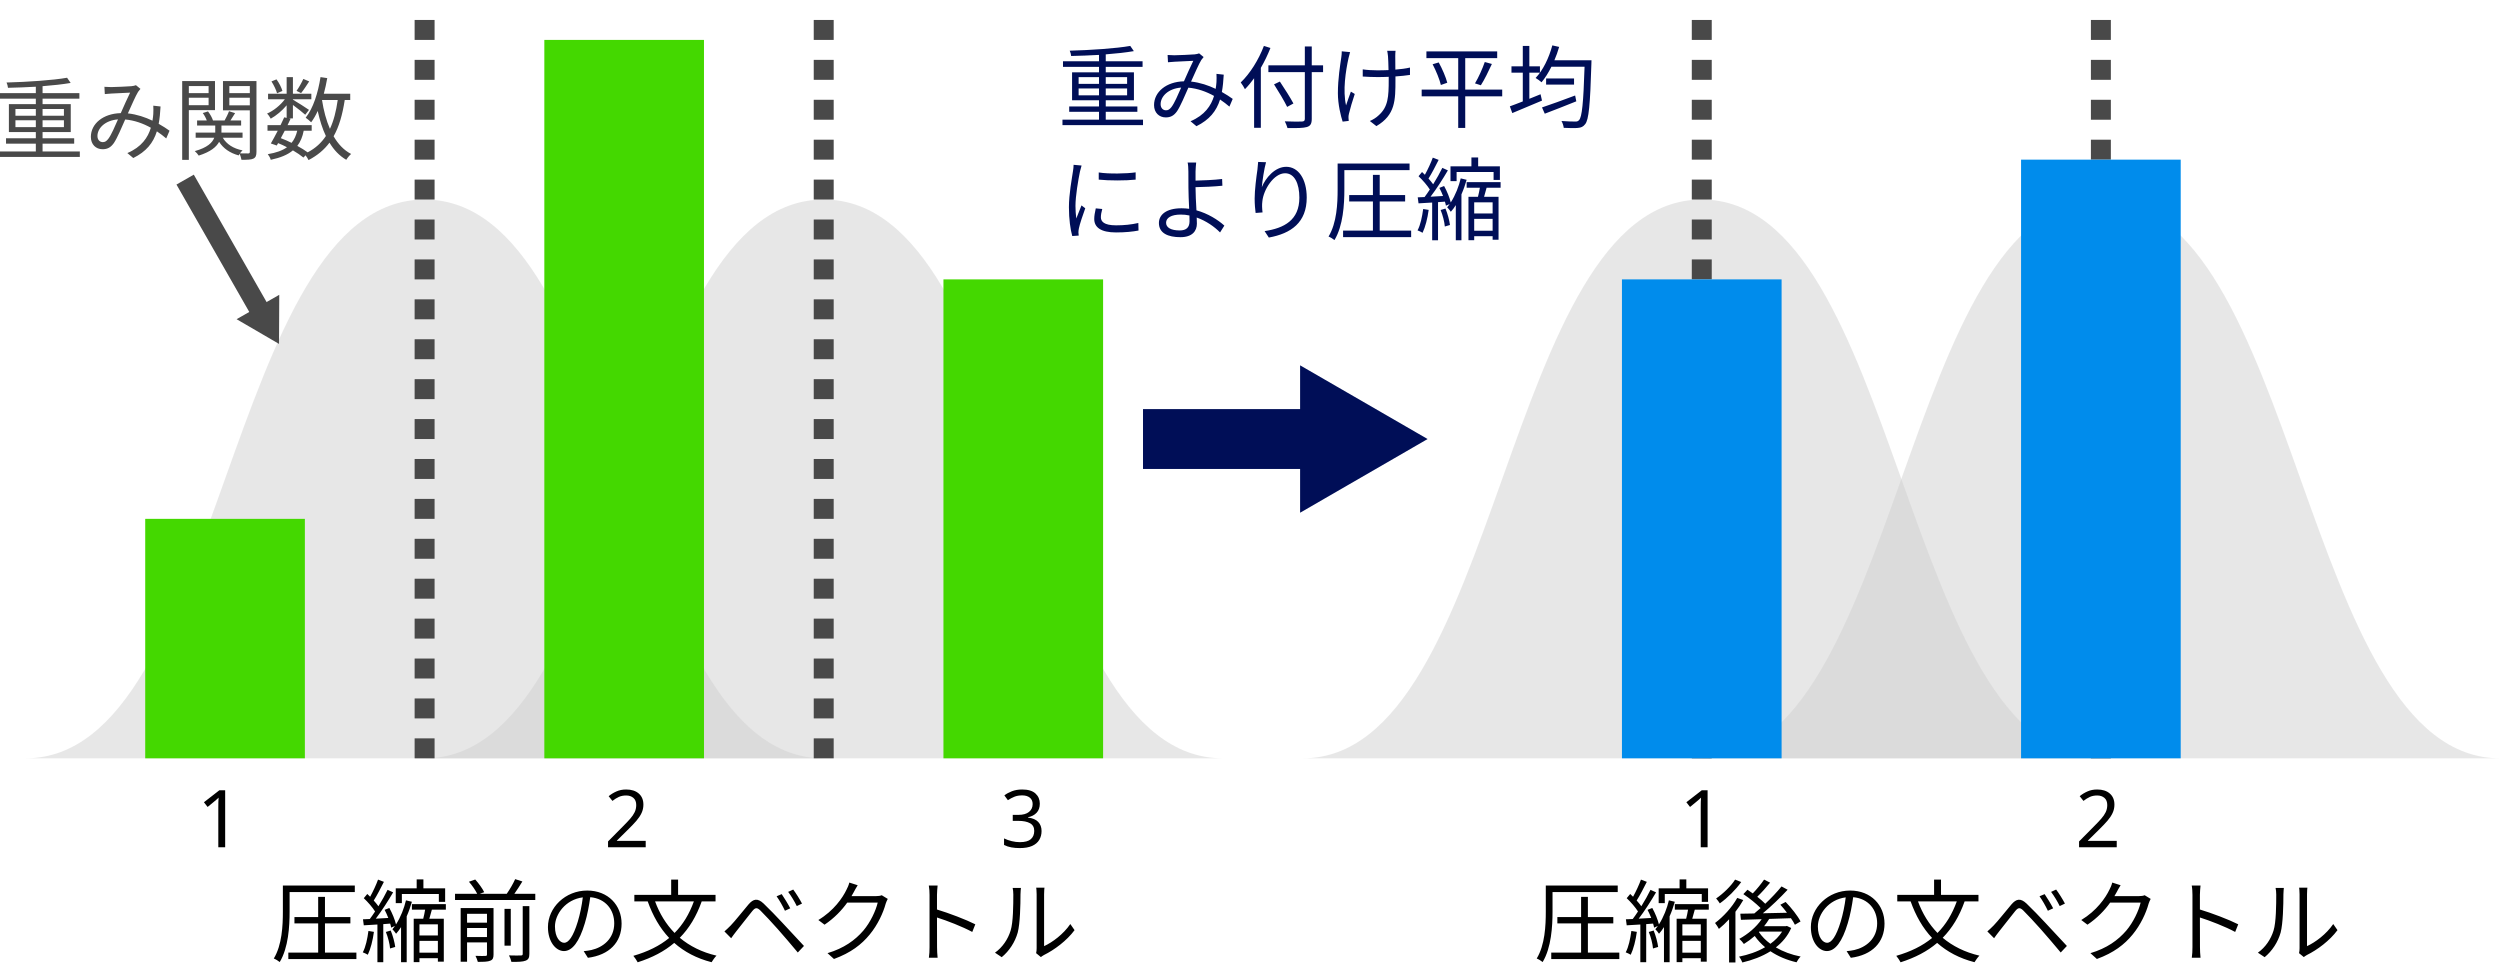
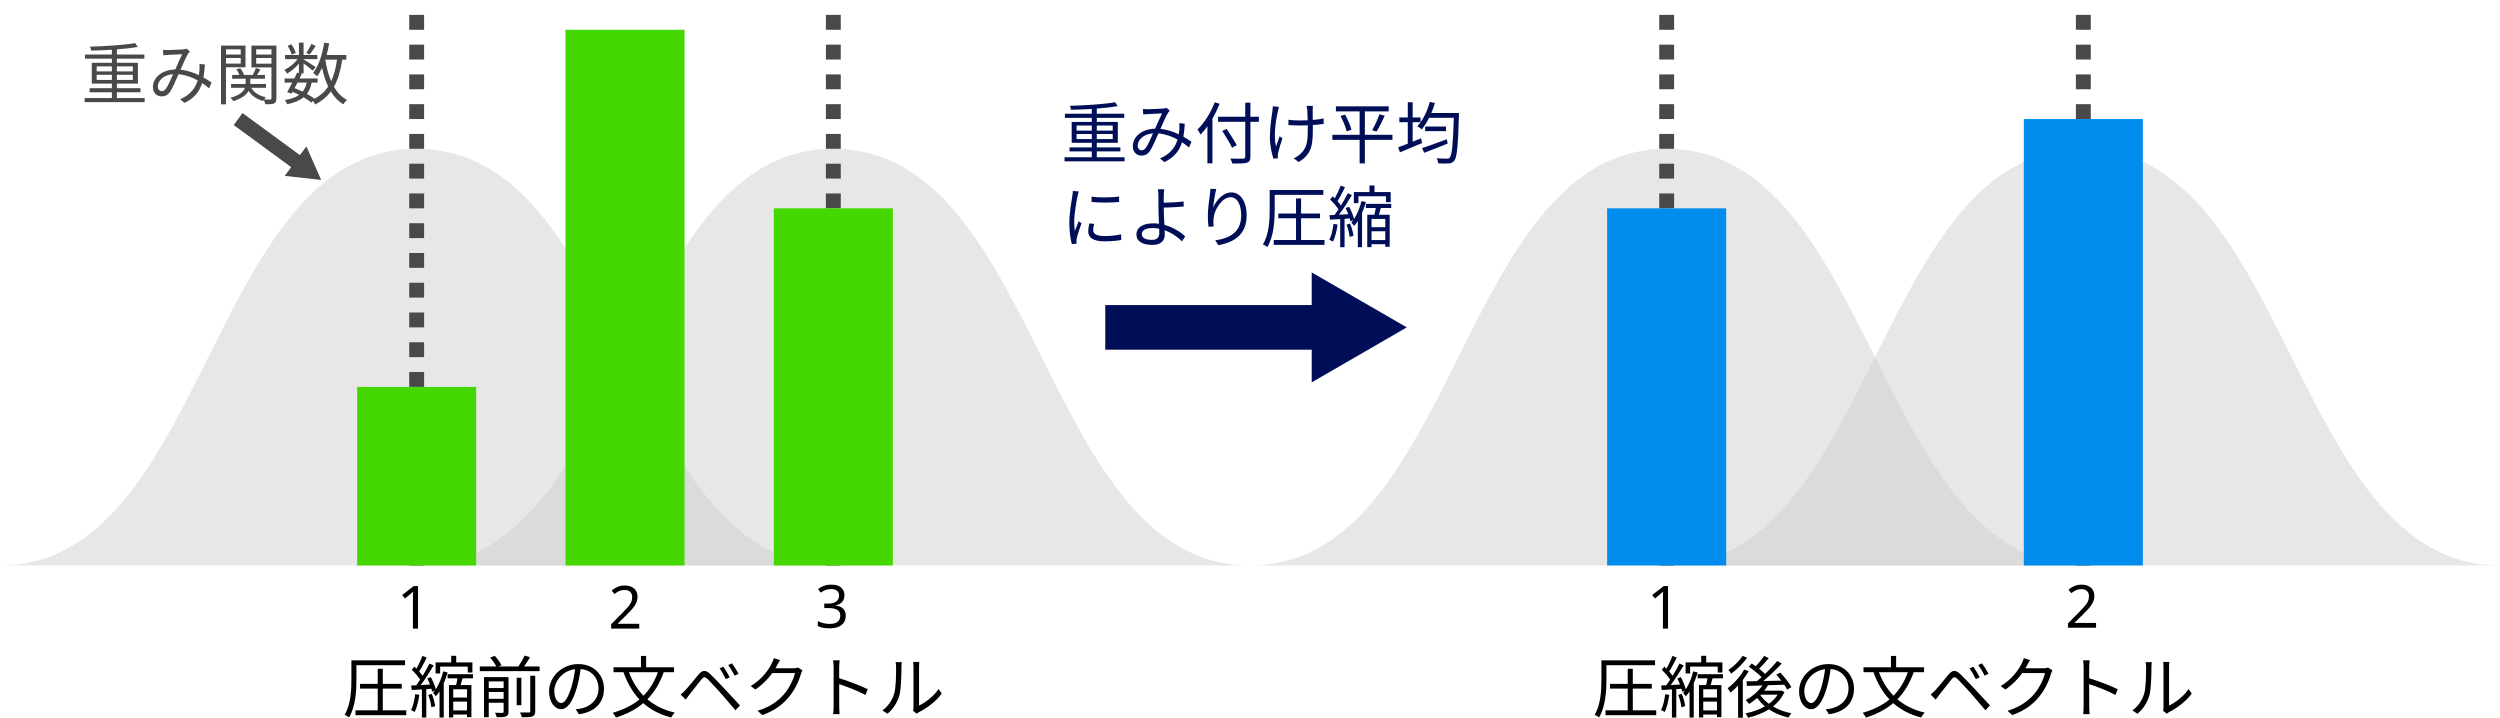
- <svg xmlns="http://www.w3.org/2000/svg" width="353.56mm" height="136.118mm" viewBox="0 0 1252.771 482.307" id="svg2" version="1.1">
+ <svg xmlns="http://www.w3.org/2000/svg" width="474.133mm" height="136.118mm" viewBox="0 0 1680 482.307" id="svg2" version="1.1">
  <defs id="defs4">
    <marker orient="auto" refY="0" refX="0" id="marker6258" style="overflow:visible">
      <path id="path6260" d="m 5.77,0 -8.65,5 0,-10 8.65,5 z" style="fill:#494949;fill-opacity:1;fill-rule:evenodd;stroke:#494949;stroke-width:1pt;stroke-opacity:1" transform="scale(0.2,0.2)" />
    </marker>
    <marker orient="auto" refY="0" refX="0" id="TriangleOutS" style="overflow:visible">
      <path id="path4468" d="m 5.77,0 -8.65,5 0,-10 8.65,5 z" style="fill:#000e57;fill-opacity:1;fill-rule:evenodd;stroke:#000e57;stroke-width:1pt;stroke-opacity:1" transform="scale(0.2,0.2)" />
    </marker>
  </defs>
-   <g id="layer1" transform="translate(452.771,-232.3622)">
-     <g id="g5942">
-       <path id="path4258-1" d="m -40,332.362 c 100,0 100,280 200,280 l -400,0 c 100,0 100,-280 200,-280 z" style="fill:#cfcfcf;fill-opacity:0.502;fill-rule:evenodd;stroke:#000000;stroke-width:0;stroke-linecap:butt;stroke-linejoin:miter;stroke-miterlimit:4;stroke-dasharray:none;stroke-opacity:1" />
-       <path id="path4258" d="m -240,332.362 c 100,0 100,280 200,280 l -400,0 c 100,0 100,-280 200,-280 z" style="fill:#cfcfcf;fill-opacity:0.502;fill-rule:evenodd;stroke:#000000;stroke-width:0;stroke-linecap:butt;stroke-linejoin:miter;stroke-miterlimit:4;stroke-dasharray:none;stroke-opacity:1" />
-       <rect y="492.362" x="-380" height="120" width="80" id="rect4221" style="opacity:1;fill:#44d800;fill-opacity:1;stroke:none;stroke-width:0;stroke-linecap:butt;stroke-linejoin:round;stroke-miterlimit:4;stroke-dasharray:none;stroke-dashoffset:0;stroke-opacity:1" />
-       <rect y="252.362" x="-180" height="360" width="80" id="rect4221-8" style="opacity:1;fill:#44d800;fill-opacity:1;stroke:none;stroke-width:0;stroke-linecap:butt;stroke-linejoin:round;stroke-miterlimit:4;stroke-dasharray:none;stroke-dashoffset:0;stroke-opacity:1" />
-       <rect y="372.362" x="20" height="240" width="80" id="rect4221-8-1" style="opacity:1;fill:#44d800;fill-opacity:1;stroke:none;stroke-width:0;stroke-linecap:butt;stroke-linejoin:round;stroke-miterlimit:4;stroke-dasharray:none;stroke-dashoffset:0;stroke-opacity:1" />
-       <path id="path4278" d="m -240,612.362 0,-380" style="fill:none;fill-rule:evenodd;stroke:#494949;stroke-width:10;stroke-linecap:butt;stroke-linejoin:miter;stroke-miterlimit:4;stroke-dasharray:10, 10;stroke-dashoffset:0;stroke-opacity:1" />
-       <path id="path4278-4" d="m -40,612.362 0,-380" style="fill:none;fill-rule:evenodd;stroke:#494949;stroke-width:10;stroke-linecap:butt;stroke-linejoin:miter;stroke-miterlimit:4;stroke-dasharray:10, 10;stroke-dashoffset:0;stroke-opacity:1" />
+   <g id="layer1" transform="translate(680,-232.3622)">
+     <path style="fill:none;fill-rule:evenodd;stroke:#000e57;stroke-width:30;stroke-linecap:butt;stroke-linejoin:miter;stroke-miterlimit:4;stroke-dasharray:none;stroke-opacity:1;marker-end:url(#TriangleOutS)" d="m 62.747,452.362 160,4e-5" id="path4314" />
+     <text xml:space="preserve" style="font-style:normal;font-weight:normal;font-size:45px;line-height:125%;font-family:sans-serif;letter-spacing:0px;word-spacing:0px;fill:#000000;fill-opacity:1;stroke:none;stroke-width:1px;stroke-linecap:butt;stroke-linejoin:miter;stroke-opacity:1" x="-449.976" y="710.934" id="text5849">
+       <tspan id="tspan5851" x="-449.976" y="710.934">圧縮前の文ベクトル</tspan>
+     </text>
+     <text xml:space="preserve" style="font-style:normal;font-weight:normal;font-size:45px;line-height:125%;font-family:sans-serif;letter-spacing:0px;word-spacing:0px;fill:#000000;fill-opacity:1;stroke:none;stroke-width:1px;stroke-linecap:butt;stroke-linejoin:miter;stroke-opacity:1" x="390.024" y="710.934" id="text5849-1">
+       <tspan id="tspan5851-1" x="390.024" y="710.934">圧縮後の文ベクトル</tspan>
+     </text>
+     <text xml:space="preserve" style="font-style:normal;font-weight:normal;font-size:45px;line-height:125%;font-family:sans-serif;letter-spacing:0px;word-spacing:0px;fill:#000e57;fill-opacity:1;stroke:none;stroke-width:1px;stroke-linecap:butt;stroke-linejoin:miter;stroke-opacity:1" x="33.012" y="338.618" id="text5849-5">
+       <tspan id="tspan5851-8" x="33.012" y="338.618">重み付け平均</tspan>
+       <tspan x="33.012" y="394.868" id="tspan6011">により圧縮</tspan>
+     </text>
+     <text xml:space="preserve" style="font-style:normal;font-weight:normal;font-size:45px;line-height:125%;font-family:sans-serif;letter-spacing:0px;word-spacing:0px;fill:#494949;fill-opacity:1;stroke:none;stroke-width:1px;stroke-linecap:butt;stroke-linejoin:miter;stroke-opacity:1" x="-625.474" y="298.847" id="text5849-4">
+       <tspan id="tspan5851-15" x="-625.474" y="298.847">重み関数</tspan>
+     </text>
+     <path style="fill:none;fill-rule:evenodd;stroke:#494949;stroke-width:10;stroke-linecap:butt;stroke-linejoin:miter;stroke-miterlimit:4;stroke-dasharray:none;stroke-opacity:1;marker-end:url(#marker6258)" d="m -520,312.362 44.341,32.481" id="path6052" />
+     <g id="g4901">
+       <path id="path4258-1" d="m -120,332.362 c 140,0 140,280 280,280 l -560,0 c 140,0 140,-280 280,-280 z" style="fill:#cfcfcf;fill-opacity:0.502;fill-rule:evenodd;stroke:#000000;stroke-width:0;stroke-linecap:butt;stroke-linejoin:miter;stroke-miterlimit:4;stroke-dasharray:none;stroke-opacity:1" />
+       <path id="path4258" d="m -400,332.362 c 140,0 140,280 280,280 l -560,0 c 140,0 140,-280 280,-280 z" style="fill:#cfcfcf;fill-opacity:0.502;fill-rule:evenodd;stroke:#000000;stroke-width:0;stroke-linecap:butt;stroke-linejoin:miter;stroke-miterlimit:4;stroke-dasharray:none;stroke-opacity:1" />
+       <path id="path4278" d="m -400,612.362 0,-380" style="fill:none;fill-rule:evenodd;stroke:#494949;stroke-width:10;stroke-linecap:butt;stroke-linejoin:miter;stroke-miterlimit:4;stroke-dasharray:10, 10;stroke-dashoffset:0;stroke-opacity:1" />
+       <path id="path4278-4" d="m -120,612.362 0,-380" style="fill:none;fill-rule:evenodd;stroke:#494949;stroke-width:10;stroke-linecap:butt;stroke-linejoin:miter;stroke-miterlimit:4;stroke-dasharray:10, 10;stroke-dashoffset:0;stroke-opacity:1" />
+       <text id="text5923" y="654.764" x="-413.283" style="font-style:normal;font-weight:normal;font-size:40px;line-height:125%;font-family:sans-serif;letter-spacing:0px;word-spacing:0px;fill:#000000;fill-opacity:1;stroke:none;stroke-width:1px;stroke-linecap:butt;stroke-linejoin:miter;stroke-opacity:1" xml:space="preserve">
+         <tspan y="654.764" x="-413.283" id="tspan5925">1</tspan>
+       </text>
+       <text id="text5927" y="654.764" x="-271.218" style="font-style:normal;font-weight:normal;font-size:40px;line-height:125%;font-family:sans-serif;letter-spacing:0px;word-spacing:0px;fill:#000000;fill-opacity:1;stroke:none;stroke-width:1px;stroke-linecap:butt;stroke-linejoin:miter;stroke-opacity:1" xml:space="preserve">
+         <tspan y="654.764" x="-271.218" id="tspan5929">2</tspan>
+       </text>
+       <text id="text5931" y="654.198" x="-132.246" style="font-style:normal;font-weight:normal;font-size:40px;line-height:125%;font-family:sans-serif;letter-spacing:0px;word-spacing:0px;fill:#000000;fill-opacity:1;stroke:none;stroke-width:1px;stroke-linecap:butt;stroke-linejoin:miter;stroke-opacity:1" xml:space="preserve">
+         <tspan y="654.198" x="-132.246" id="tspan5933">3</tspan>
+       </text>
+       <rect y="492.362" x="-440" height="120" width="80" id="rect4221" style="opacity:1;fill:#44d800;fill-opacity:1;stroke:none;stroke-width:0;stroke-linecap:butt;stroke-linejoin:round;stroke-miterlimit:4;stroke-dasharray:none;stroke-dashoffset:0;stroke-opacity:1" />
+       <rect y="252.362" x="-300" height="360" width="80" id="rect4221-8" style="opacity:1;fill:#44d800;fill-opacity:1;stroke:none;stroke-width:0;stroke-linecap:butt;stroke-linejoin:round;stroke-miterlimit:4;stroke-dasharray:none;stroke-dashoffset:0;stroke-opacity:1" />
+       <rect y="372.362" x="-160" height="240" width="80" id="rect4221-8-1" style="opacity:1;fill:#44d800;fill-opacity:1;stroke:none;stroke-width:0;stroke-linecap:butt;stroke-linejoin:round;stroke-miterlimit:4;stroke-dasharray:none;stroke-dashoffset:0;stroke-opacity:1" />
    </g>
-     <path style="fill:none;fill-rule:evenodd;stroke:#000e57;stroke-width:30;stroke-linecap:butt;stroke-linejoin:miter;stroke-miterlimit:4;stroke-dasharray:none;stroke-opacity:1;marker-end:url(#TriangleOutS)" d="m 120,452.362 100,0" id="path4314" />
-     <g id="g5841">
-       <path id="path4258-1-0" d="m 600,332.362 c 100,0 100,280 200,280 l -400,0 c 100,0 100,-280 200,-280 z" style="fill:#cfcfcf;fill-opacity:0.502;fill-rule:evenodd;stroke:#000000;stroke-width:0;stroke-linecap:butt;stroke-linejoin:miter;stroke-miterlimit:4;stroke-dasharray:none;stroke-opacity:1" />
-       <path id="path4258-0" d="m 400,332.362 c 100,0 100,280 200,280 l -400,0 c 100,0 100,-280 200,-280 z" style="fill:#cfcfcf;fill-opacity:0.502;fill-rule:evenodd;stroke:#000000;stroke-width:0;stroke-linecap:butt;stroke-linejoin:miter;stroke-miterlimit:4;stroke-dasharray:none;stroke-opacity:1" />
-       <path id="path4278-7" d="M 400,612.362 400,232.362" style="fill:none;fill-rule:evenodd;stroke:#494949;stroke-width:10;stroke-linecap:butt;stroke-linejoin:miter;stroke-miterlimit:4;stroke-dasharray:10, 10;stroke-dashoffset:0;stroke-opacity:1" />
-       <path id="path4278-4-6" d="M 600,612.362 600,232.362" style="fill:none;fill-rule:evenodd;stroke:#494949;stroke-width:10;stroke-linecap:butt;stroke-linejoin:miter;stroke-miterlimit:4;stroke-dasharray:10, 10;stroke-dashoffset:0;stroke-opacity:1" />
-       <rect y="372.362" x="360" height="240" width="80" id="rect4221-8-7" style="opacity:1;fill:#008cec;fill-opacity:1;stroke:none;stroke-width:0;stroke-linecap:butt;stroke-linejoin:round;stroke-miterlimit:4;stroke-dasharray:none;stroke-dashoffset:0;stroke-opacity:1" />
-       <rect y="312.362" x="560" height="300" width="80" id="rect4221-8-1-6" style="opacity:1;fill:#008cec;fill-opacity:1;stroke:none;stroke-width:0;stroke-linecap:butt;stroke-linejoin:round;stroke-miterlimit:4;stroke-dasharray:none;stroke-dashoffset:0;stroke-opacity:1" />
+     <g transform="translate(840,1.1635941e-5)" id="g4901-1">
+       <path id="path4258-1-1" d="m -120,332.362 c 140,0 140,280 280,280 l -560,0 c 140,0 140,-280 280,-280 z" style="fill:#cfcfcf;fill-opacity:0.502;fill-rule:evenodd;stroke:#000000;stroke-width:0;stroke-linecap:butt;stroke-linejoin:miter;stroke-miterlimit:4;stroke-dasharray:none;stroke-opacity:1" />
+       <path id="path4258-6" d="m -400,332.362 c 140,0 140,280 280,280 l -560,0 c 140,0 140,-280 280,-280 z" style="fill:#cfcfcf;fill-opacity:0.502;fill-rule:evenodd;stroke:#000000;stroke-width:0;stroke-linecap:butt;stroke-linejoin:miter;stroke-miterlimit:4;stroke-dasharray:none;stroke-opacity:1" />
+       <path id="path4278-8" d="m -400,612.362 0,-380" style="fill:none;fill-rule:evenodd;stroke:#494949;stroke-width:10;stroke-linecap:butt;stroke-linejoin:miter;stroke-miterlimit:4;stroke-dasharray:10, 10;stroke-dashoffset:0;stroke-opacity:1" />
+       <path id="path4278-4-1" d="m -120,612.362 0,-380" style="fill:none;fill-rule:evenodd;stroke:#494949;stroke-width:10;stroke-linecap:butt;stroke-linejoin:miter;stroke-miterlimit:4;stroke-dasharray:10, 10;stroke-dashoffset:0;stroke-opacity:1" />
+       <text id="text5923-9" y="654.764" x="-413.283" style="font-style:normal;font-weight:normal;font-size:40px;line-height:125%;font-family:sans-serif;letter-spacing:0px;word-spacing:0px;fill:#000000;fill-opacity:1;stroke:none;stroke-width:1px;stroke-linecap:butt;stroke-linejoin:miter;stroke-opacity:1" xml:space="preserve">
+         <tspan y="654.764" x="-413.283" id="tspan5925-2">1</tspan>
+       </text>
+       <text id="text5931-6" y="654.198" x="-132.246" style="font-style:normal;font-weight:normal;font-size:40px;line-height:125%;font-family:sans-serif;letter-spacing:0px;word-spacing:0px;fill:#000000;fill-opacity:1;stroke:none;stroke-width:1px;stroke-linecap:butt;stroke-linejoin:miter;stroke-opacity:1" xml:space="preserve">
+         <tspan y="654.198" x="-132.246" id="tspan5933-6">2</tspan>
+       </text>
+       <rect y="372.362" x="-440" height="240" width="80" id="rect4221-1" style="opacity:1;fill:#008cec;fill-opacity:1;stroke:none;stroke-width:0;stroke-linecap:butt;stroke-linejoin:round;stroke-miterlimit:4;stroke-dasharray:none;stroke-dashoffset:0;stroke-opacity:1" />
+       <rect y="312.362" x="-160" height="300" width="80" id="rect4221-8-1-5" style="opacity:1;fill:#008cec;fill-opacity:1;stroke:none;stroke-width:0;stroke-linecap:butt;stroke-linejoin:round;stroke-miterlimit:4;stroke-dasharray:none;stroke-dashoffset:0;stroke-opacity:1" />
    </g>
-     <text xml:space="preserve" style="font-style:normal;font-weight:normal;font-size:45px;line-height:125%;font-family:sans-serif;letter-spacing:0px;word-spacing:0px;fill:#000000;fill-opacity:1;stroke:none;stroke-width:1px;stroke-linecap:butt;stroke-linejoin:miter;stroke-opacity:1" x="-317.143" y="710.934" id="text5849">
-       <tspan id="tspan5851" x="-317.143" y="710.934">圧縮前の文ベクトル</tspan>
-     </text>
-     <text xml:space="preserve" style="font-style:normal;font-weight:normal;font-size:40px;line-height:125%;font-family:sans-serif;letter-spacing:0px;word-spacing:0px;fill:#000000;fill-opacity:1;stroke:none;stroke-width:1px;stroke-linecap:butt;stroke-linejoin:miter;stroke-opacity:1" x="-354.142" y="656.934" id="text5923">
-       <tspan id="tspan5925" x="-354.142" y="656.934">1</tspan>
-     </text>
-     <text xml:space="preserve" style="font-style:normal;font-weight:normal;font-size:40px;line-height:125%;font-family:sans-serif;letter-spacing:0px;word-spacing:0px;fill:#000000;fill-opacity:1;stroke:none;stroke-width:1px;stroke-linecap:butt;stroke-linejoin:miter;stroke-opacity:1" x="-150" y="656.934" id="text5927">
-       <tspan id="tspan5929" x="-150" y="656.934">2</tspan>
-     </text>
-     <text xml:space="preserve" style="font-style:normal;font-weight:normal;font-size:40px;line-height:125%;font-family:sans-serif;letter-spacing:0px;word-spacing:0px;fill:#000000;fill-opacity:1;stroke:none;stroke-width:1px;stroke-linecap:butt;stroke-linejoin:miter;stroke-opacity:1" x="48.571" y="656.934" id="text5931">
-       <tspan id="tspan5933" x="48.571" y="656.934">3</tspan>
-     </text>
-     <text xml:space="preserve" style="font-style:normal;font-weight:normal;font-size:40px;line-height:125%;font-family:sans-serif;letter-spacing:0px;word-spacing:0px;fill:#000000;fill-opacity:1;stroke:none;stroke-width:1px;stroke-linecap:butt;stroke-linejoin:miter;stroke-opacity:1" x="388.715" y="656.934" id="text5923-6">
-       <tspan id="tspan5925-1" x="388.715" y="656.934">1</tspan>
-     </text>
-     <text xml:space="preserve" style="font-style:normal;font-weight:normal;font-size:40px;line-height:125%;font-family:sans-serif;letter-spacing:0px;word-spacing:0px;fill:#000000;fill-opacity:1;stroke:none;stroke-width:1px;stroke-linecap:butt;stroke-linejoin:miter;stroke-opacity:1" x="587.143" y="656.934" id="text5927-9">
-       <tspan id="tspan5929-9" x="587.143" y="656.934">2</tspan>
-     </text>
-     <text xml:space="preserve" style="font-style:normal;font-weight:normal;font-size:45px;line-height:125%;font-family:sans-serif;letter-spacing:0px;word-spacing:0px;fill:#000000;fill-opacity:1;stroke:none;stroke-width:1px;stroke-linecap:butt;stroke-linejoin:miter;stroke-opacity:1" x="315.714" y="710.934" id="text5849-1">
-       <tspan id="tspan5851-1" x="315.714" y="710.934">圧縮後の文ベクトル</tspan>
-     </text>
-     <text xml:space="preserve" style="font-style:normal;font-weight:normal;font-size:45px;line-height:125%;font-family:sans-serif;letter-spacing:0px;word-spacing:0px;fill:#000e57;fill-opacity:1;stroke:none;stroke-width:1px;stroke-linecap:butt;stroke-linejoin:miter;stroke-opacity:1" x="77.297" y="292.904" id="text5849-5">
-       <tspan id="tspan5851-8" x="77.297" y="292.904">重み付け平均</tspan>
-       <tspan x="77.297" y="349.154" id="tspan6011">により圧縮</tspan>
-     </text>
-     <text xml:space="preserve" style="font-style:normal;font-weight:normal;font-size:45px;line-height:125%;font-family:sans-serif;letter-spacing:0px;word-spacing:0px;fill:#494949;fill-opacity:1;stroke:none;stroke-width:1px;stroke-linecap:butt;stroke-linejoin:miter;stroke-opacity:1" x="-455.474" y="308.847" id="text5849-4">
-       <tspan id="tspan5851-15" x="-455.474" y="308.847">重み関数</tspan>
-     </text>
-     <path style="fill:none;fill-rule:evenodd;stroke:#494949;stroke-width:10;stroke-linecap:butt;stroke-linejoin:miter;stroke-miterlimit:4;stroke-dasharray:none;stroke-opacity:1;marker-end:url(#marker6258)" d="m -360,322.362 40,70" id="path6052" />
  </g>
</svg>
